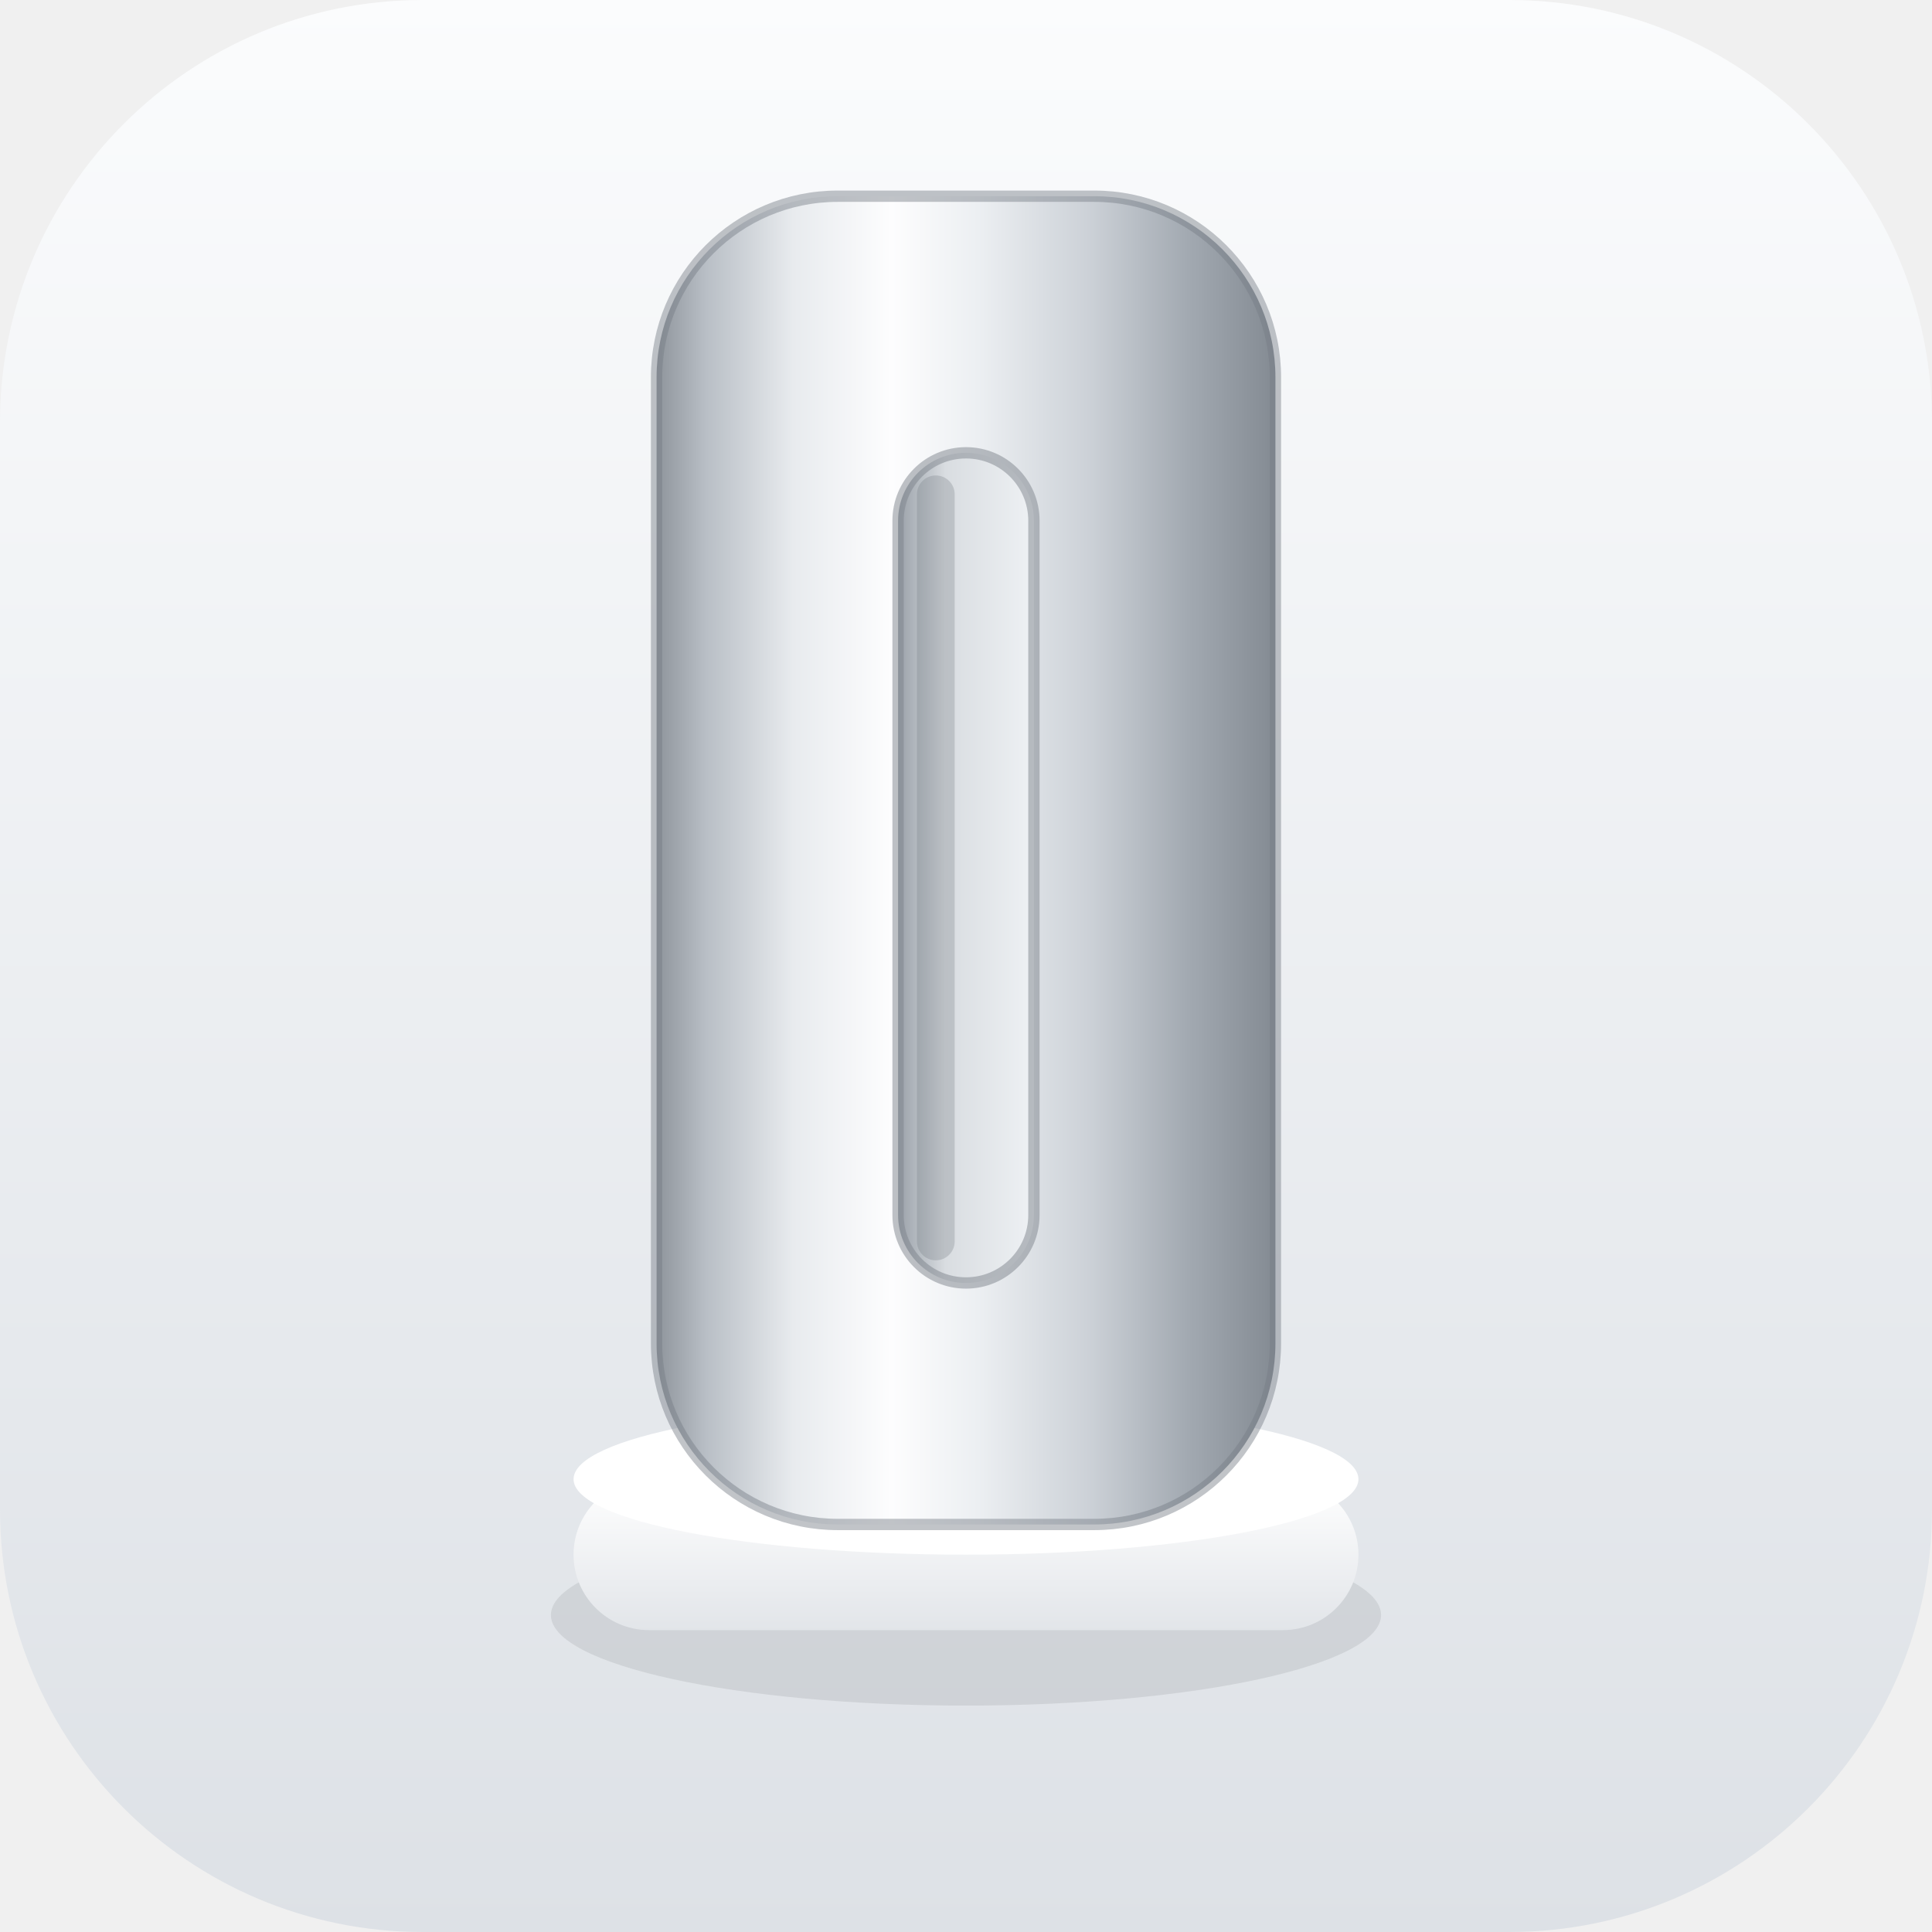
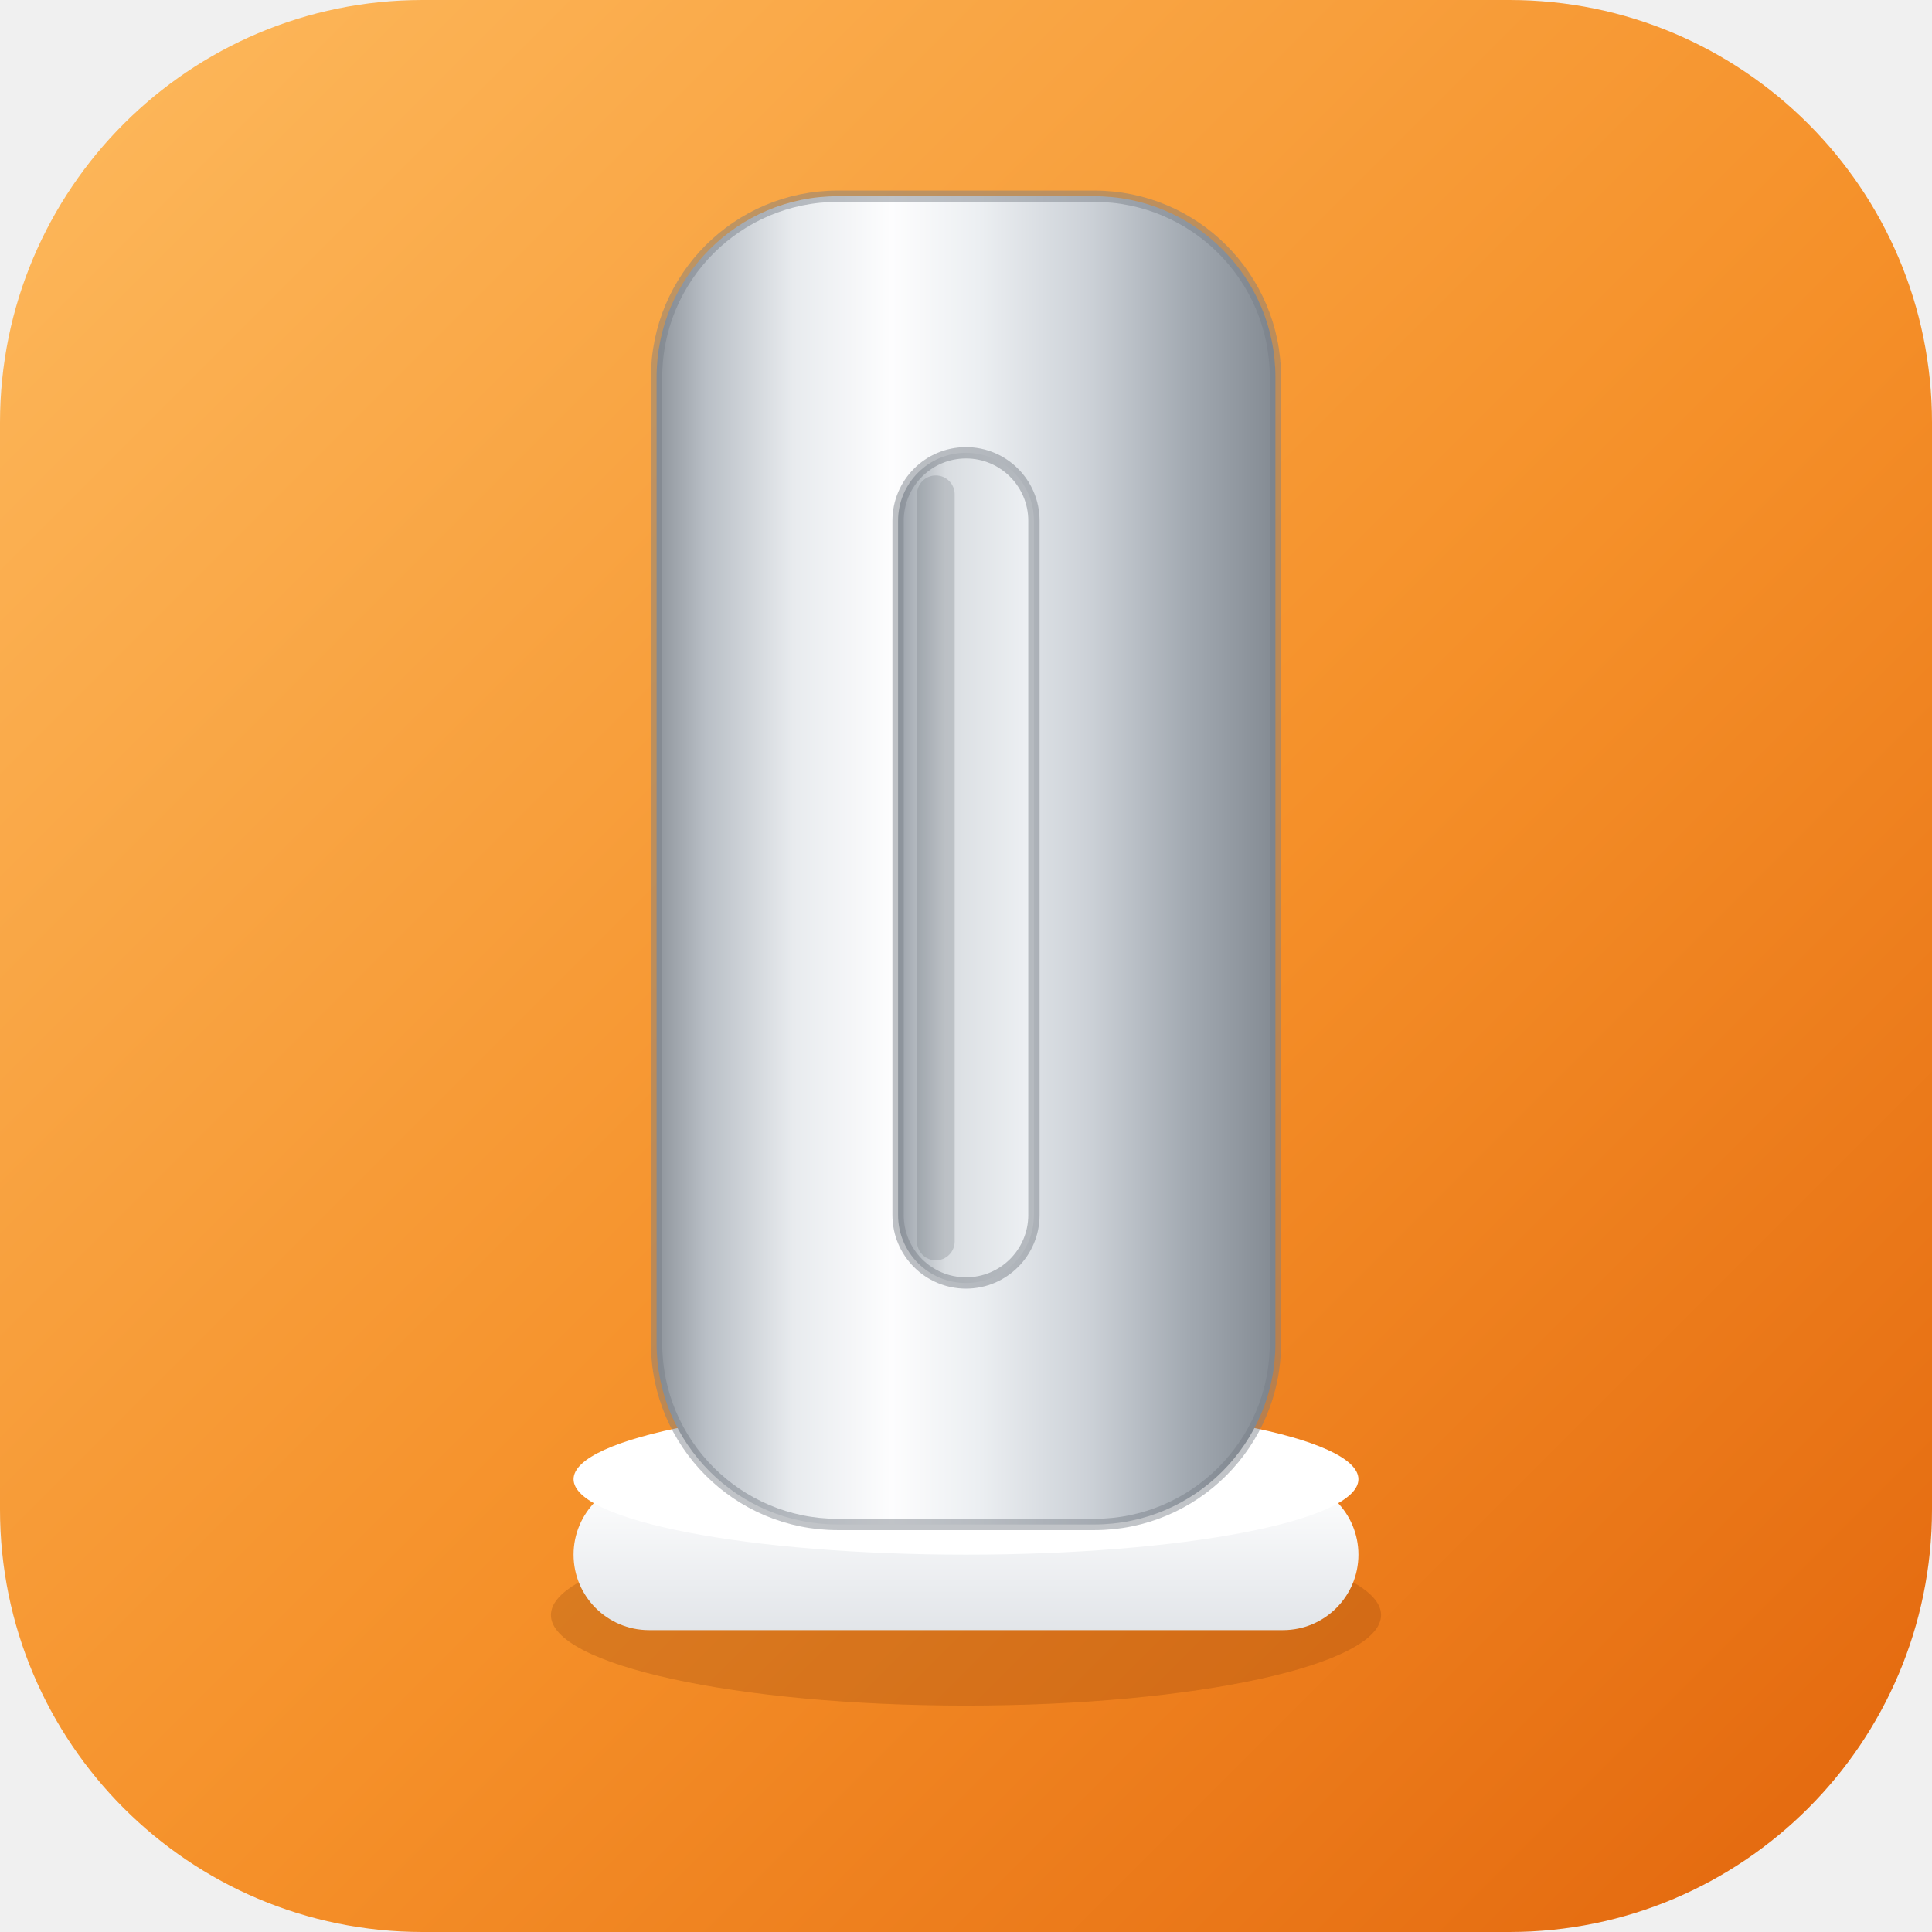
<svg xmlns="http://www.w3.org/2000/svg" viewBox="0 0 256 256" width="256" height="256">
  <defs>
-     <linearGradient id="bg" x1="0" y1="0" x2="0" y2="1">
-       <stop offset="0%" stop-color="#fbfcfd" />
-       <stop offset="100%" stop-color="#dde1e6" />
+     <linearGradient id="bg" x1="0" y1="0" x2="1" y2="1">
+       <stop offset="0%" stop-color="#FDBA5E" />
+       <stop offset="55%" stop-color="#F59029" />
+       <stop offset="100%" stop-color="#E2650C" />
    </linearGradient>
    <linearGradient id="alu" x1="0" y1="0" x2="1" y2="0">
      <stop offset="0%" stop-color="#8f959c" />
      <stop offset="8%" stop-color="#b9bfc6" />
      <stop offset="22%" stop-color="#e8ebee" />
      <stop offset="38%" stop-color="#fdfdfe" />
      <stop offset="52%" stop-color="#eceff2" />
      <stop offset="70%" stop-color="#ccd1d7" />
      <stop offset="86%" stop-color="#a2a9b1" />
      <stop offset="100%" stop-color="#848b93" />
    </linearGradient>
    <linearGradient id="slot" x1="0" y1="0" x2="1" y2="0">
      <stop offset="0%" stop-color="#9aa1a9" />
      <stop offset="35%" stop-color="#d9dde1" />
      <stop offset="100%" stop-color="#eef1f4" />
    </linearGradient>
    <linearGradient id="base" x1="0" y1="0" x2="0" y2="1">
      <stop offset="0%" stop-color="#ffffff" />
      <stop offset="100%" stop-color="#e2e5e9" />
    </linearGradient>
  </defs>
  <rect width="256" height="256" rx="56" fill="url(#bg)" />
-   <ellipse cx="128" cy="214" rx="55" ry="12" fill="#000" opacity=".08" />
+   <ellipse cx="128" cy="214" rx="55" ry="12" fill="#7A3403" opacity=".22" />
  <rect x="76" y="196" width="104" height="20" rx="10" fill="url(#base)" />
  <ellipse cx="128" cy="196" rx="52" ry="10" fill="#ffffff" />
  <rect x="87" y="26" width="82" height="176" rx="24" fill="url(#alu)" />
  <rect x="87" y="26" width="82" height="176" rx="24" fill="none" stroke="#767d85" stroke-opacity=".45" stroke-width="1.5" />
  <rect x="119" y="60" width="18" height="110" rx="9" fill="url(#slot)" />
  <rect x="119" y="60" width="18" height="110" rx="9" fill="none" stroke="#7e858d" stroke-opacity=".5" stroke-width="1.5" />
  <rect x="121.5" y="63" width="5" height="104" rx="2.5" fill="#6f767e" opacity=".28" />
</svg>
